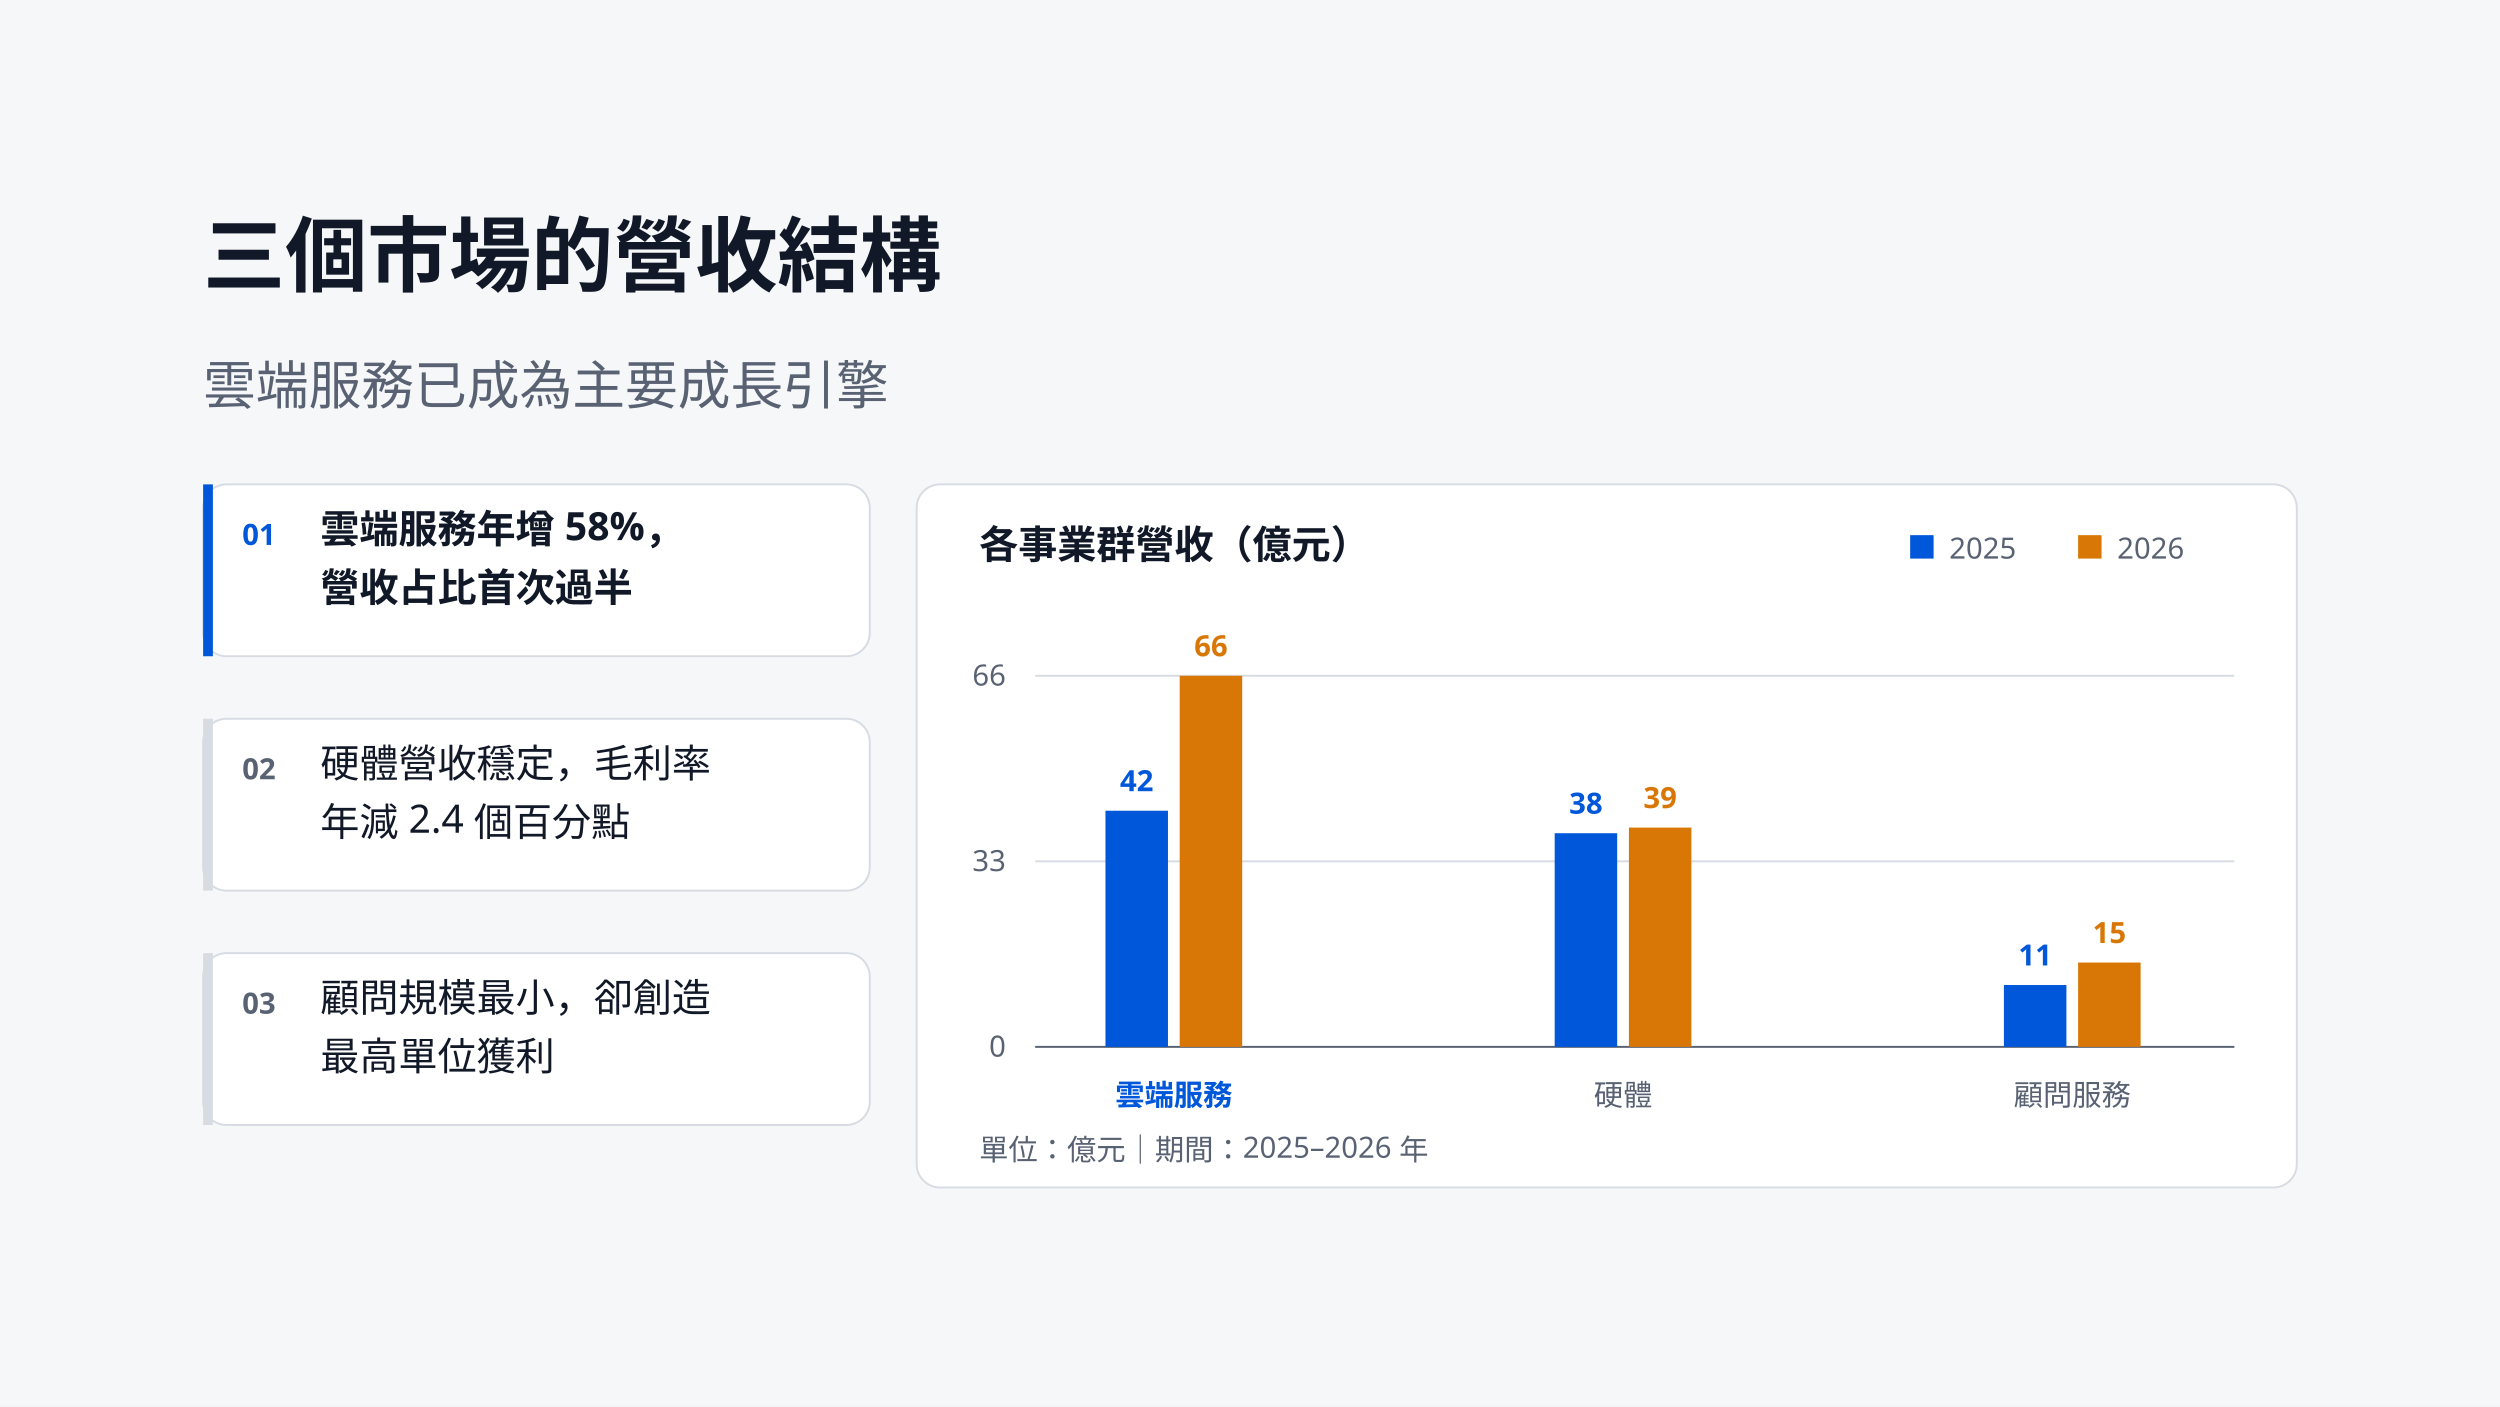
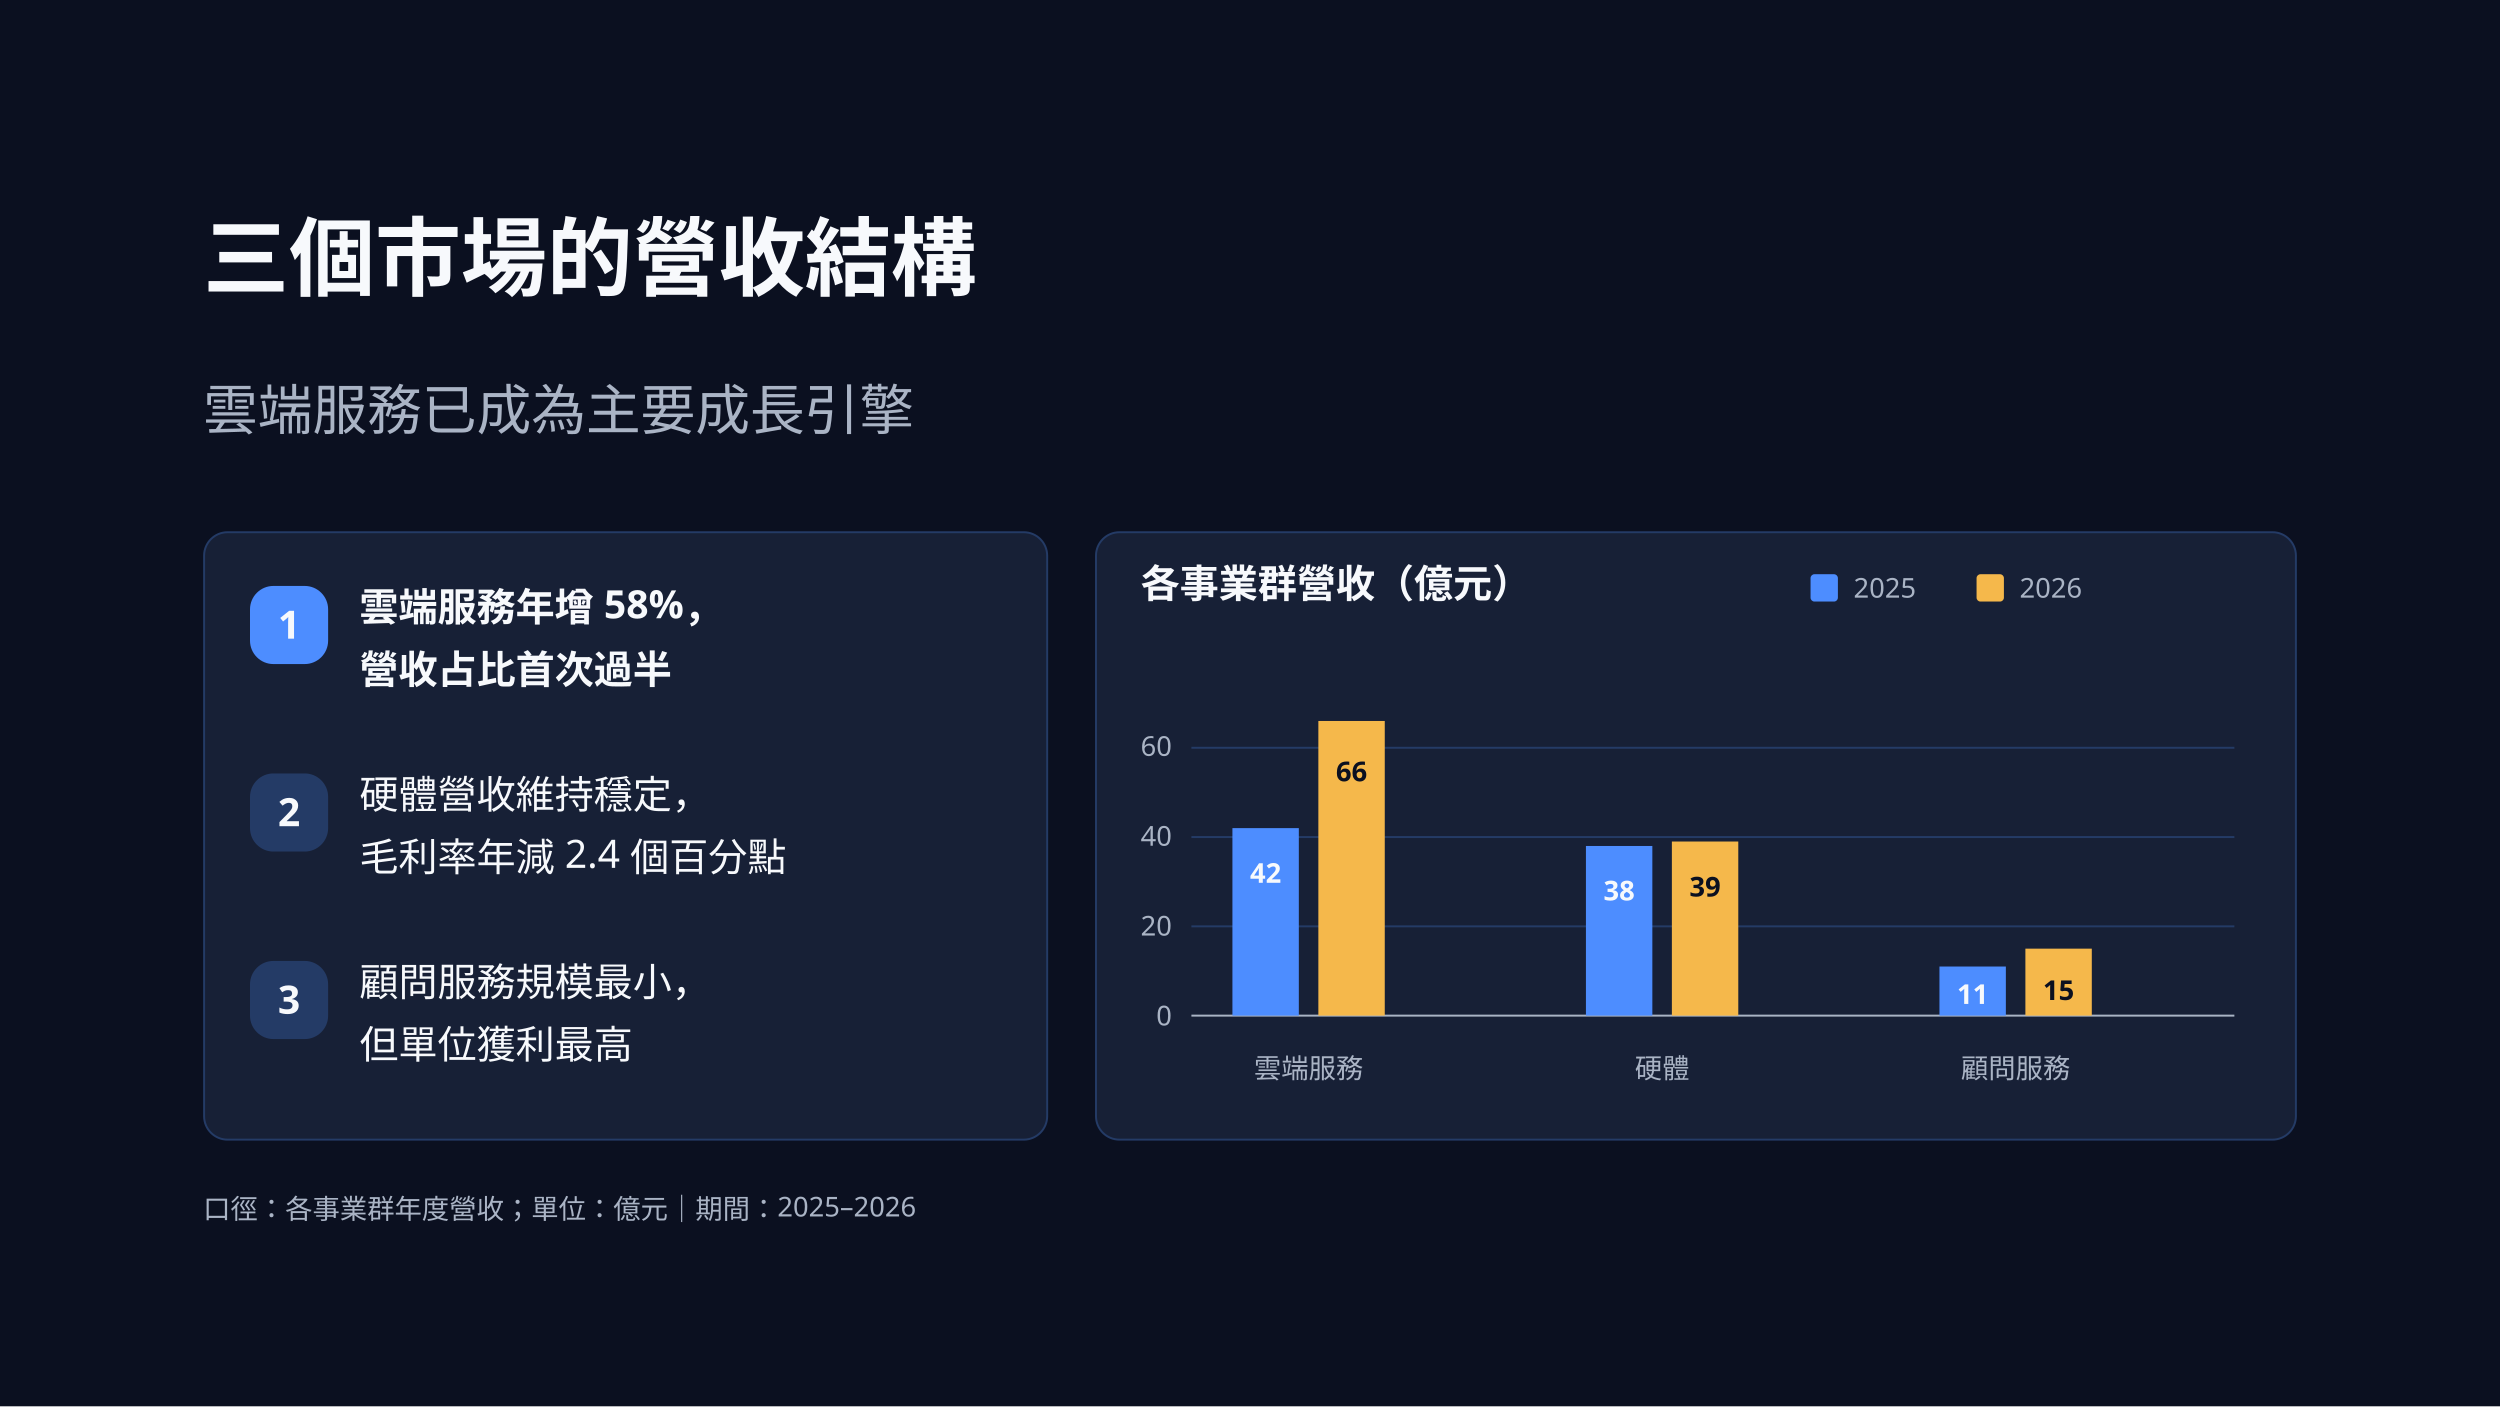
<svg xmlns="http://www.w3.org/2000/svg" viewBox="0 0 1280 720" data-pptx-page-role="content">
-   <rect id="page-background" data-pptx-role="background" x="0" y="0" width="1280" height="720" fill="#F6F7F9" />
+   <rect id="page-background" data-pptx-role="background" x="0" y="0" width="1280" height="720" fill="#0B1020" />
  <g id="page-title" data-pptx-bounds="104 104 1072 64">
-     <text x="104" y="146" font-family="'Noto Sans TC', 'PingFang TC', 'Microsoft JhengHei', 'Hiragino Sans', system-ui, sans-serif" font-size="42" font-weight="700" fill="#111827">三個市場的營收結構</text>
+     <text x="104" y="148" fill="#F7F9FC" font-family="'Noto Sans TC', 'PingFang TC', 'Microsoft JhengHei', 'Hiragino Sans', system-ui, sans-serif" font-size="44" font-weight="700">三個市場的營收結構</text>
  </g>
-   <g id="page-subtitle" data-pptx-bounds="104 184 1072 40">
-     <text x="104" y="207" font-family="'Noto Sans TC', 'PingFang TC', 'Microsoft JhengHei', 'Hiragino Sans', system-ui, sans-serif" font-size="27" font-weight="400" fill="#596273">雲端服務已成為主要成長引擎</text>
+   <g id="page-subtitle" data-pptx-bounds="104 192 1072 44">
+     <text x="104" y="220" fill="#AAB4C5" font-family="'Noto Sans TC', 'PingFang TC', 'Microsoft JhengHei', 'Hiragino Sans', system-ui, sans-serif" font-size="28" font-weight="400">雲端服務已成為主要成長引擎</text>
  </g>
-   <g id="key-points" data-pptx-bounds="104 248 341.32 328">
-     <rect x="104" y="248" width="341.32" height="88" rx="12" fill="#FFFFFF" stroke="#D7DCE3" stroke-width="1" />
-     <rect x="104" y="248" width="5" height="88" fill="#0057D9" />
-     <text x="124" y="279" font-family="'Noto Sans TC', 'PingFang TC', 'Microsoft JhengHei', 'Hiragino Sans', system-ui, sans-serif" font-size="15" font-weight="700" fill="#0057D9">01</text>
-     <text x="164" y="278" font-family="'Noto Sans TC', 'PingFang TC', 'Microsoft JhengHei', 'Hiragino Sans', system-ui, sans-serif" font-size="20" font-weight="700" fill="#111827">雲端服務年增 58%，<tspan x="164" dy="30">營收占比首次過半</tspan>
-     </text>
-     <rect x="104" y="368" width="341.32" height="88" rx="12" fill="#FFFFFF" stroke="#D7DCE3" stroke-width="1" />
-     <rect x="104" y="368" width="5" height="88" fill="#D7DCE3" />
-     <text x="124" y="399" font-family="'Noto Sans TC', 'PingFang TC', 'Microsoft JhengHei', 'Hiragino Sans', system-ui, sans-serif" font-size="15" font-weight="700" fill="#596273">02</text>
-     <text x="164" y="398" font-family="'Noto Sans TC', 'PingFang TC', 'Microsoft JhengHei', 'Hiragino Sans', system-ui, sans-serif" font-size="20" font-weight="400" fill="#111827">硬體營收穩定，毛利率<tspan x="164" dy="30">年減 2.4 個百分點</tspan>
-     </text>
-     <rect x="104" y="488" width="341.32" height="88" rx="12" fill="#FFFFFF" stroke="#D7DCE3" stroke-width="1" />
-     <rect x="104" y="488" width="5" height="88" fill="#D7DCE3" />
-     <text x="124" y="519" font-family="'Noto Sans TC', 'PingFang TC', 'Microsoft JhengHei', 'Hiragino Sans', system-ui, sans-serif" font-size="15" font-weight="700" fill="#596273">03</text>
-     <text x="164" y="518" font-family="'Noto Sans TC', 'PingFang TC', 'Microsoft JhengHei', 'Hiragino Sans', system-ui, sans-serif" font-size="20" font-weight="400" fill="#111827">顧問規模最小，卻創造<tspan x="164" dy="30">最高單位獲利</tspan>
-     </text>
+   <g id="key-points" data-pptx-bounds="104 272 432.65 312">
+     <rect x="104.5" y="272.5" width="431.65" height="311" rx="12" fill="#172036" stroke="#243B66" stroke-width="1" />
+     <g id="cloud-point">
+       <rect x="128" y="300" width="40" height="40" rx="12" fill="#4D8DFF" />
+       <text x="148" y="327" fill="#F7F9FC" font-family="'Noto Sans TC', 'PingFang TC', 'Microsoft JhengHei', 'Hiragino Sans', system-ui, sans-serif" font-size="20" font-weight="700" text-anchor="middle">1</text>
+       <text x="184" y="318" fill="#F7F9FC" font-family="'Noto Sans TC', 'PingFang TC', 'Microsoft JhengHei', 'Hiragino Sans', system-ui, sans-serif" font-size="20" font-weight="700">雲端服務年增 58%，<tspan x="184" dy="32">營收占比首次過半</tspan>
+       </text>
+     </g>
+     <g id="hardware-point">
+       <rect x="128" y="396" width="40" height="40" rx="12" fill="#243B66" />
+       <text x="148" y="423" fill="#F7F9FC" font-family="'Noto Sans TC', 'PingFang TC', 'Microsoft JhengHei', 'Hiragino Sans', system-ui, sans-serif" font-size="20" font-weight="700" text-anchor="middle">2</text>
+       <text x="184" y="414" fill="#F7F9FC" font-family="'Noto Sans TC', 'PingFang TC', 'Microsoft JhengHei', 'Hiragino Sans', system-ui, sans-serif" font-size="20" font-weight="400">硬體營收維持穩定，<tspan x="184" dy="32">毛利率年減 2.4 個百分點</tspan>
+       </text>
+     </g>
+     <g id="consulting-point">
+       <rect x="128" y="492" width="40" height="40" rx="12" fill="#243B66" />
+       <text x="148" y="519" fill="#F7F9FC" font-family="'Noto Sans TC', 'PingFang TC', 'Microsoft JhengHei', 'Hiragino Sans', system-ui, sans-serif" font-size="20" font-weight="700" text-anchor="middle">3</text>
+       <text x="184" y="510" fill="#F7F9FC" font-family="'Noto Sans TC', 'PingFang TC', 'Microsoft JhengHei', 'Hiragino Sans', system-ui, sans-serif" font-size="20" font-weight="400">顧問服務規模最小，<tspan x="184" dy="32">但單位獲利最高</tspan>
+       </text>
+     </g>
  </g>
-   <g id="business-revenue-chart" data-pptx-bounds="469.32 248 706.64 360" data-pptx-replace-with="chart">
-     <rect x="469.32" y="248" width="706.64" height="360" rx="12" fill="#FFFFFF" stroke="#D7DCE3" stroke-width="1" />
-     <text x="501.32" y="286" font-family="'Noto Sans TC', 'PingFang TC', 'Microsoft JhengHei', 'Hiragino Sans', system-ui, sans-serif" font-size="20" font-weight="700" fill="#111827">各事業群營收（億元）</text>
-     <rect x="978" y="274" width="12" height="12" fill="#0057D9" />
-     <text x="998" y="286" font-family="'Noto Sans TC', 'PingFang TC', 'Microsoft JhengHei', 'Hiragino Sans', system-ui, sans-serif" font-size="15" font-weight="400" fill="#596273">2025</text>
-     <rect x="1064" y="274" width="12" height="12" fill="#D97706" />
-     <text x="1084" y="286" font-family="'Noto Sans TC', 'PingFang TC', 'Microsoft JhengHei', 'Hiragino Sans', system-ui, sans-serif" font-size="15" font-weight="400" fill="#596273">2026</text>
-     <line x1="530" y1="346" x2="1144" y2="346" stroke="#D7DCE3" stroke-width="1" />
-     <line x1="530" y1="441" x2="1144" y2="441" stroke="#D7DCE3" stroke-width="1" />
-     <line x1="530" y1="536" x2="1144" y2="536" stroke="#596273" stroke-width="1" />
-     <text x="515" y="351" text-anchor="end" font-family="'Noto Sans TC', 'PingFang TC', 'Microsoft JhengHei', 'Hiragino Sans', system-ui, sans-serif" font-size="15" font-weight="400" fill="#596273">66</text>
-     <text x="515" y="446" text-anchor="end" font-family="'Noto Sans TC', 'PingFang TC', 'Microsoft JhengHei', 'Hiragino Sans', system-ui, sans-serif" font-size="15" font-weight="400" fill="#596273">33</text>
-     <text x="515" y="541" text-anchor="end" font-family="'Noto Sans TC', 'PingFang TC', 'Microsoft JhengHei', 'Hiragino Sans', system-ui, sans-serif" font-size="15" font-weight="400" fill="#596273">0</text>
-     <rect x="566" y="415.09" width="32" height="120.91" fill="#0057D9" />
-     <rect x="604" y="346" width="32" height="190" fill="#D97706" />
-     <text x="582" y="405.09" text-anchor="middle" font-family="'Noto Sans TC', 'PingFang TC', 'Microsoft JhengHei', 'Hiragino Sans', system-ui, sans-serif" font-size="15" font-weight="700" fill="#0057D9">42</text>
-     <text x="620" y="336" text-anchor="middle" font-family="'Noto Sans TC', 'PingFang TC', 'Microsoft JhengHei', 'Hiragino Sans', system-ui, sans-serif" font-size="15" font-weight="700" fill="#D97706">66</text>
-     <rect x="796" y="426.61" width="32" height="109.39" fill="#0057D9" />
-     <rect x="834" y="423.73" width="32" height="112.27" fill="#D97706" />
-     <text x="812" y="416.61" text-anchor="middle" font-family="'Noto Sans TC', 'PingFang TC', 'Microsoft JhengHei', 'Hiragino Sans', system-ui, sans-serif" font-size="15" font-weight="700" fill="#0057D9">38</text>
-     <text x="850" y="413.73" text-anchor="middle" font-family="'Noto Sans TC', 'PingFang TC', 'Microsoft JhengHei', 'Hiragino Sans', system-ui, sans-serif" font-size="15" font-weight="700" fill="#D97706">39</text>
-     <rect x="1026" y="504.33" width="32" height="31.67" fill="#0057D9" />
-     <rect x="1064" y="492.82" width="32" height="43.18" fill="#D97706" />
-     <text x="1042" y="494.33" text-anchor="middle" font-family="'Noto Sans TC', 'PingFang TC', 'Microsoft JhengHei', 'Hiragino Sans', system-ui, sans-serif" font-size="15" font-weight="700" fill="#0057D9">11</text>
-     <text x="1080" y="482.82" text-anchor="middle" font-family="'Noto Sans TC', 'PingFang TC', 'Microsoft JhengHei', 'Hiragino Sans', system-ui, sans-serif" font-size="15" font-weight="700" fill="#D97706">15</text>
-     <text x="601" y="566" text-anchor="middle" font-family="'Noto Sans TC', 'PingFang TC', 'Microsoft JhengHei', 'Hiragino Sans', system-ui, sans-serif" font-size="15" font-weight="700" fill="#0057D9">雲端服務</text>
-     <text x="831" y="566" text-anchor="middle" font-family="'Noto Sans TC', 'PingFang TC', 'Microsoft JhengHei', 'Hiragino Sans', system-ui, sans-serif" font-size="15" font-weight="400" fill="#596273">硬體</text>
-     <text x="1061" y="566" text-anchor="middle" font-family="'Noto Sans TC', 'PingFang TC', 'Microsoft JhengHei', 'Hiragino Sans', system-ui, sans-serif" font-size="15" font-weight="400" fill="#596273">顧問服務</text>
-     <text x="501.32" y="594" font-family="'Noto Sans TC', 'PingFang TC', 'Microsoft JhengHei', 'Hiragino Sans', system-ui, sans-serif" font-size="15" font-weight="400" fill="#596273">單位：億元｜期間：2025–2026 年</text>
+   <g id="business-revenue-chart" data-pptx-bounds="560.65 272 615.35 312" data-pptx-replace-with="chart">
+     <rect x="561.15" y="272.5" width="614.35" height="311" rx="12" fill="#172036" stroke="#243B66" stroke-width="1" />
+     <text x="584" y="306" fill="#F7F9FC" font-family="'Noto Sans TC', 'PingFang TC', 'Microsoft JhengHei', 'Hiragino Sans', system-ui, sans-serif" font-size="20" font-weight="700">各事業群營收（億元）</text>
+     <rect x="927" y="294" width="14" height="14" rx="2" fill="#4D8DFF" />
+     <text x="949" y="306" fill="#AAB4C5" font-family="'Noto Sans TC', 'PingFang TC', 'Microsoft JhengHei', 'Hiragino Sans', system-ui, sans-serif" font-size="14">2025</text>
+     <rect x="1012" y="294" width="14" height="14" rx="2" fill="#F5B84B" />
+     <text x="1034" y="306" fill="#AAB4C5" font-family="'Noto Sans TC', 'PingFang TC', 'Microsoft JhengHei', 'Hiragino Sans', system-ui, sans-serif" font-size="14">2026</text>
+     <line x1="610" y1="382.86" x2="1144" y2="382.86" stroke="#243B66" stroke-width="1" />
+     <line x1="610" y1="428.57" x2="1144" y2="428.57" stroke="#243B66" stroke-width="1" />
+     <line x1="610" y1="474.29" x2="1144" y2="474.29" stroke="#243B66" stroke-width="1" />
+     <line x1="610" y1="520" x2="1144" y2="520" stroke="#AAB4C5" stroke-width="1" />
+     <text x="600" y="387" fill="#AAB4C5" font-family="'Noto Sans TC', 'PingFang TC', 'Microsoft JhengHei', 'Hiragino Sans', system-ui, sans-serif" font-size="14" text-anchor="end">60</text>
+     <text x="600" y="433" fill="#AAB4C5" font-family="'Noto Sans TC', 'PingFang TC', 'Microsoft JhengHei', 'Hiragino Sans', system-ui, sans-serif" font-size="14" text-anchor="end">40</text>
+     <text x="600" y="479" fill="#AAB4C5" font-family="'Noto Sans TC', 'PingFang TC', 'Microsoft JhengHei', 'Hiragino Sans', system-ui, sans-serif" font-size="14" text-anchor="end">20</text>
+     <text x="600" y="525" fill="#AAB4C5" font-family="'Noto Sans TC', 'PingFang TC', 'Microsoft JhengHei', 'Hiragino Sans', system-ui, sans-serif" font-size="14" text-anchor="end">0</text>
+     <rect x="631" y="424" width="34" height="96" fill="#4D8DFF" />
+     <rect x="675" y="369.14" width="34" height="150.86" fill="#F5B84B" />
+     <text x="648" y="452" fill="#F7F9FC" font-family="'Noto Sans TC', 'PingFang TC', 'Microsoft JhengHei', 'Hiragino Sans', system-ui, sans-serif" font-size="14" font-weight="700" text-anchor="middle">42</text>
+     <text x="692" y="400" fill="#0B1020" font-family="'Noto Sans TC', 'PingFang TC', 'Microsoft JhengHei', 'Hiragino Sans', system-ui, sans-serif" font-size="14" font-weight="700" text-anchor="middle">66</text>
+     <rect x="812" y="433.14" width="34" height="86.86" fill="#4D8DFF" />
+     <rect x="856" y="430.86" width="34" height="89.14" fill="#F5B84B" />
+     <text x="829" y="461" fill="#F7F9FC" font-family="'Noto Sans TC', 'PingFang TC', 'Microsoft JhengHei', 'Hiragino Sans', system-ui, sans-serif" font-size="14" font-weight="700" text-anchor="middle">38</text>
+     <text x="873" y="459" fill="#0B1020" font-family="'Noto Sans TC', 'PingFang TC', 'Microsoft JhengHei', 'Hiragino Sans', system-ui, sans-serif" font-size="14" font-weight="700" text-anchor="middle">39</text>
+     <rect x="993" y="494.86" width="34" height="25.14" fill="#4D8DFF" />
+     <rect x="1037" y="485.71" width="34" height="34.29" fill="#F5B84B" />
+     <text x="1010" y="514" fill="#F7F9FC" font-family="'Noto Sans TC', 'PingFang TC', 'Microsoft JhengHei', 'Hiragino Sans', system-ui, sans-serif" font-size="14" font-weight="700" text-anchor="middle">11</text>
+     <text x="1054" y="512" fill="#0B1020" font-family="'Noto Sans TC', 'PingFang TC', 'Microsoft JhengHei', 'Hiragino Sans', system-ui, sans-serif" font-size="14" font-weight="700" text-anchor="middle">15</text>
+     <text x="670" y="552" fill="#AAB4C5" font-family="'Noto Sans TC', 'PingFang TC', 'Microsoft JhengHei', 'Hiragino Sans', system-ui, sans-serif" font-size="14" text-anchor="middle">雲端服務</text>
+     <text x="851" y="552" fill="#AAB4C5" font-family="'Noto Sans TC', 'PingFang TC', 'Microsoft JhengHei', 'Hiragino Sans', system-ui, sans-serif" font-size="14" text-anchor="middle">硬體</text>
+     <text x="1032" y="552" fill="#AAB4C5" font-family="'Noto Sans TC', 'PingFang TC', 'Microsoft JhengHei', 'Hiragino Sans', system-ui, sans-serif" font-size="14" text-anchor="middle">顧問服務</text>
+   </g>
+   <g id="data-source" data-pptx-bounds="104 608 1072 24" data-pptx-role="footer">
+     <text x="104" y="624" fill="#AAB4C5" font-family="'Noto Sans TC', 'PingFang TC', 'Microsoft JhengHei', 'Hiragino Sans', system-ui, sans-serif" font-size="14">口徑：各事業群年度營收；單位：億元｜期間：2025–2026</text>
  </g>
</svg>
